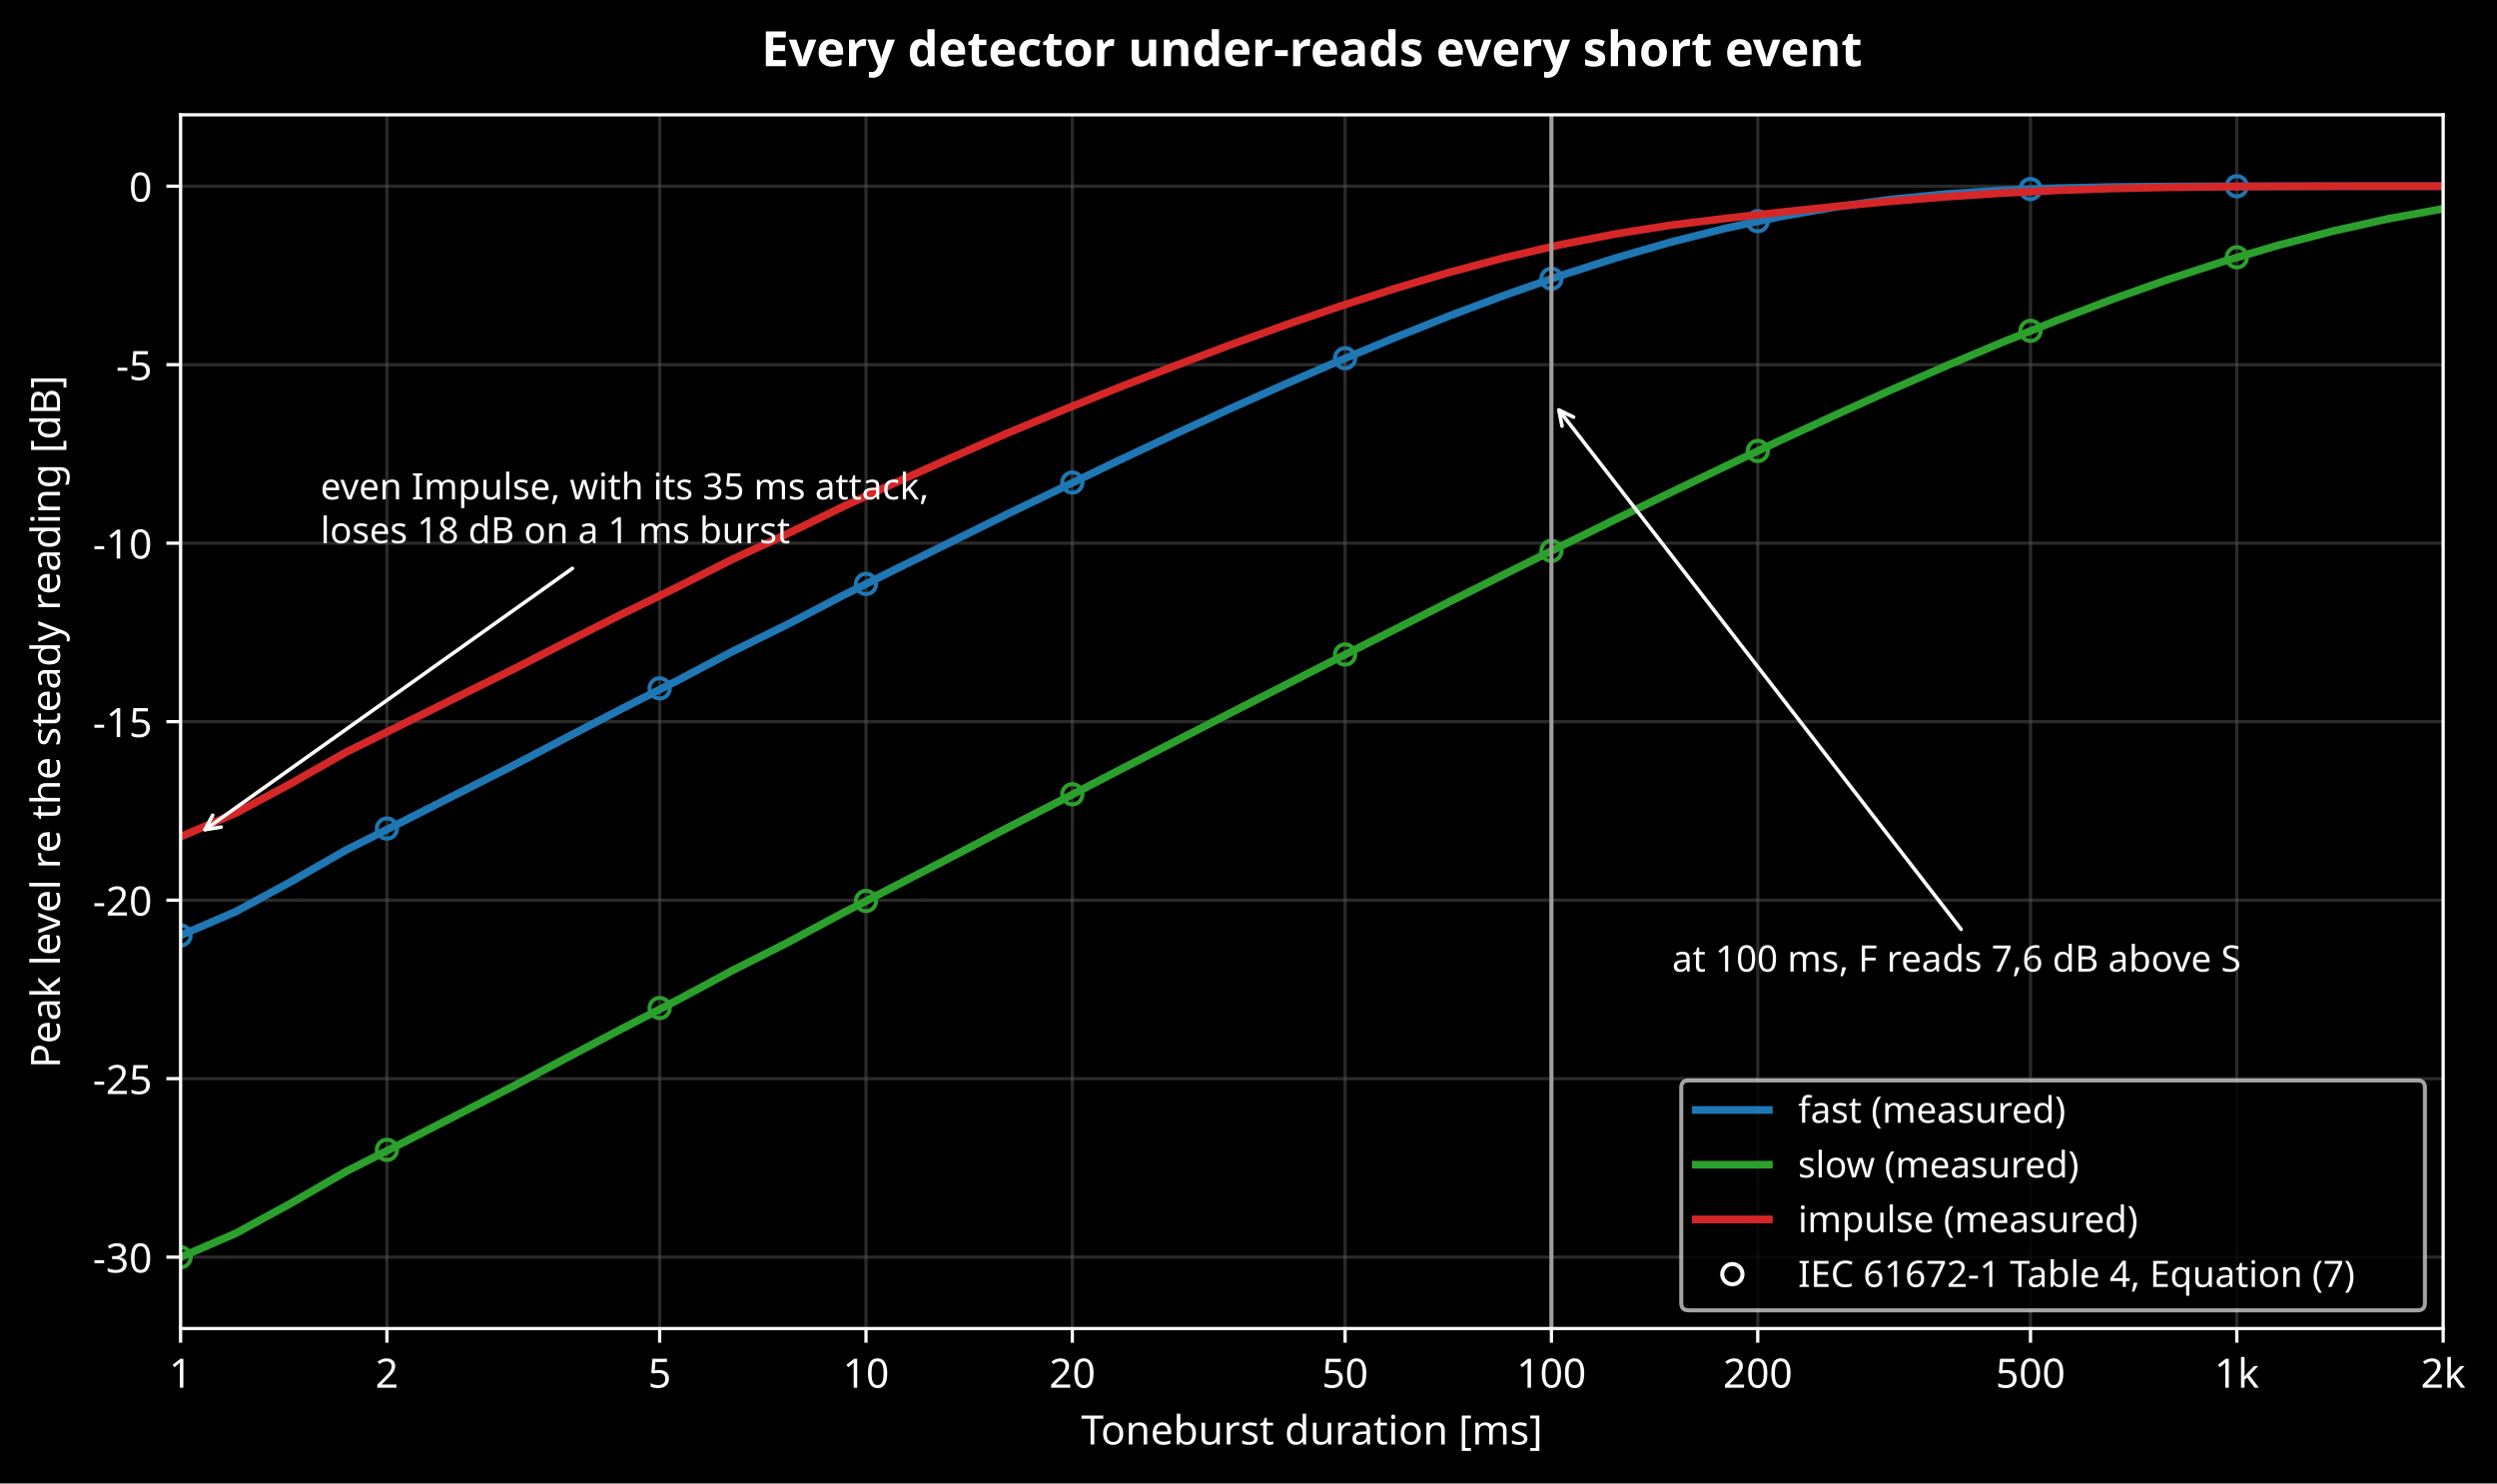
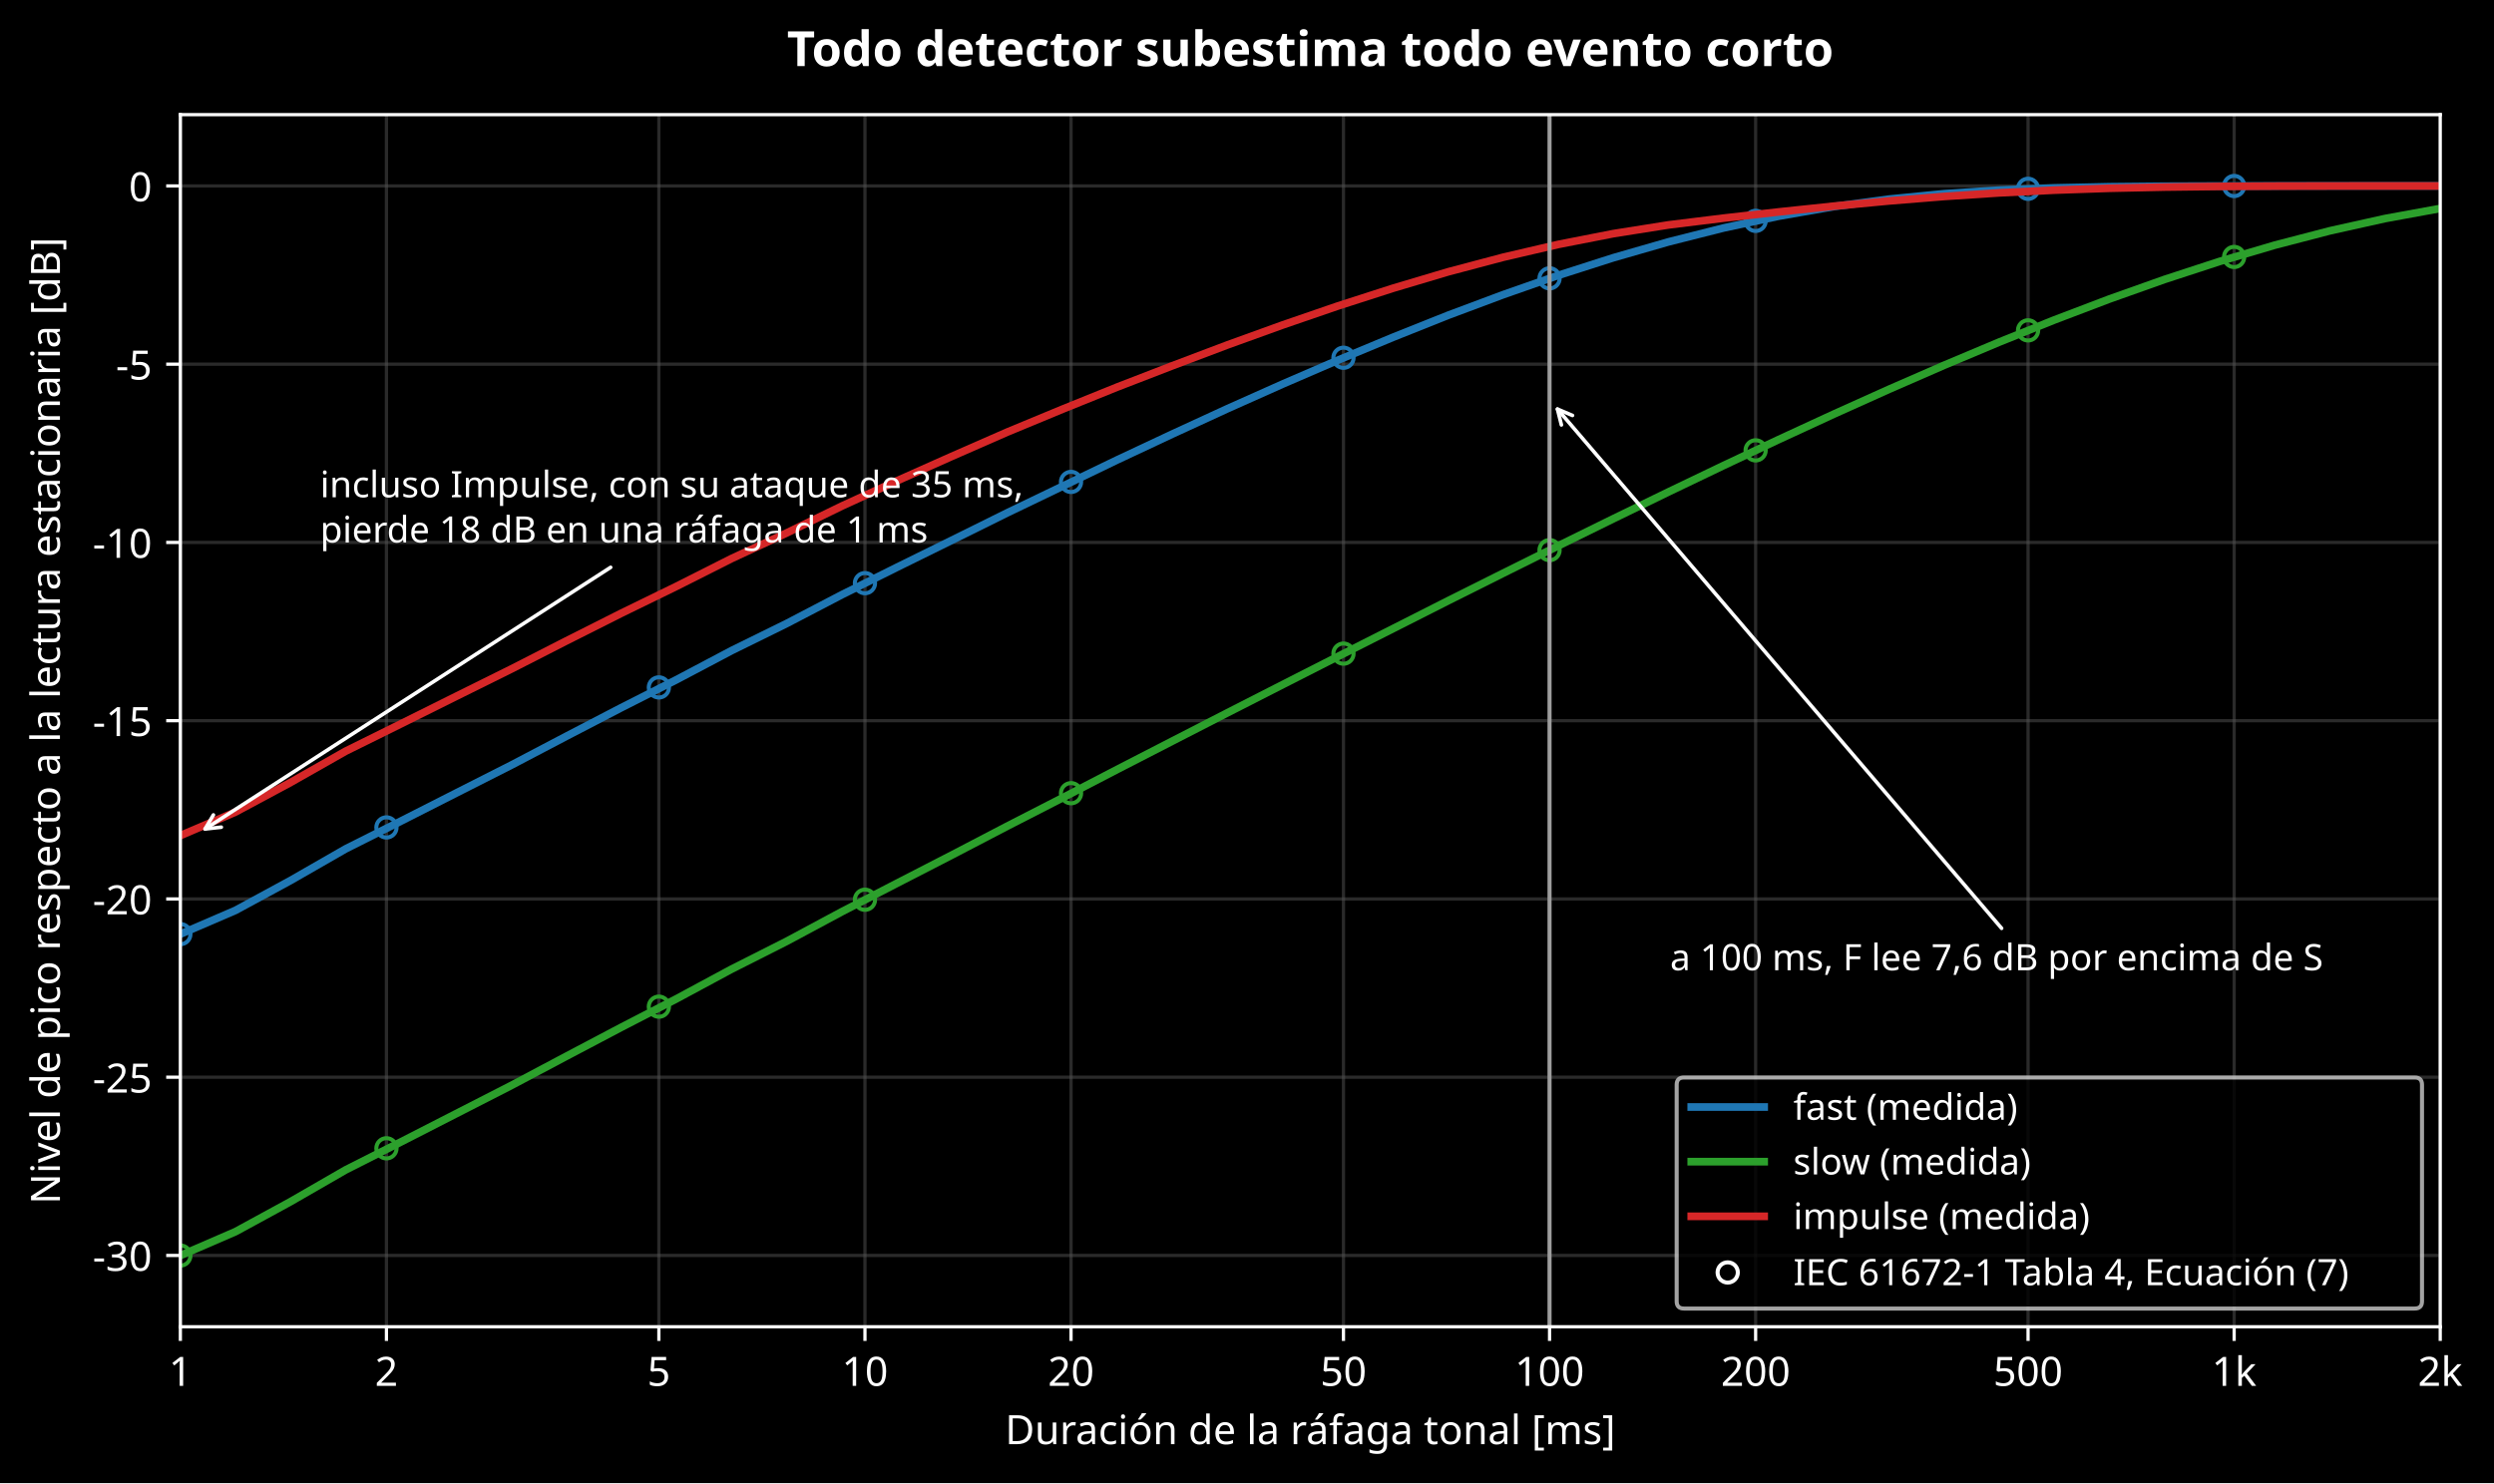
- <svg xmlns="http://www.w3.org/2000/svg" xmlns:xlink="http://www.w3.org/1999/xlink" width="615.81pt" height="365.896pt" viewBox="0 0 615.81 365.896" version="1.1">
+ <svg xmlns="http://www.w3.org/2000/svg" xmlns:xlink="http://www.w3.org/1999/xlink" width="615.81pt" height="366.296pt" viewBox="0 0 615.81 366.296" version="1.1">
  <defs>
    <style type="text/css">*{stroke-linejoin: round; stroke-linecap: butt}</style>
  </defs>
  <g id="figure_1">
    <g id="patch_1">
-       <path d="M 0 365.896  L 615.81 365.896  L 615.81 0  L 0 0  z " />
+       <path d="M 0 366.296  L 615.81 366.296  L 615.81 0  L 0 0  z " />
    </g>
    <g id="axes_1">
      <g id="patch_2">
        <path d="M 44.534 327.694  L 602.534 327.694  L 602.534 28.318  L 44.534 28.318  z " />
      </g>
      <g id="matplotlib.axis_1">
        <g id="xtick_1">
          <g id="line2d_1">
-             <path d="M 44.534 327.694  L 44.534 28.318  " clip-path="url(#p9659b910dc)" style="fill: none; stroke: #555555; stroke-opacity: 0.5; stroke-width: 0.8; stroke-linecap: square" />
+             <path d="M 44.534 327.694  L 44.534 28.318  " clip-path="url(#p5e79c3816f)" style="fill: none; stroke: #555555; stroke-opacity: 0.5; stroke-width: 0.8; stroke-linecap: square" />
          </g>
          <g id="line2d_2">
            <defs>
              <path id="m8d14ee1197" d="M 0 0  L 0 3.5  " style="stroke: #ffffff; stroke-width: 0.8" />
            </defs>
            <g>
              <use xlink:href="#m8d14ee1197" x="44.534" y="327.694" style="fill: #ffffff; stroke: #ffffff; stroke-width: 0.8" />
            </g>
          </g>
          <g id="text_1">
            <text style="font-size: 10px; font-family: sans-serif; text-anchor: middle; fill: #ffffff" x="44.534" y="342.292" transform="rotate(-0 44.53359 342.2918)">1</text>
          </g>
        </g>
        <g id="xtick_2">
          <g id="line2d_3">
-             <path d="M 95.419 327.694  L 95.419 28.318  " clip-path="url(#p9659b910dc)" style="fill: none; stroke: #555555; stroke-opacity: 0.5; stroke-width: 0.8; stroke-linecap: square" />
+             <path d="M 95.419 327.694  L 95.419 28.318  " clip-path="url(#p5e79c3816f)" style="fill: none; stroke: #555555; stroke-opacity: 0.5; stroke-width: 0.8; stroke-linecap: square" />
          </g>
          <g id="line2d_4">
            <g>
              <use xlink:href="#m8d14ee1197" x="95.419" y="327.694" style="fill: #ffffff; stroke: #ffffff; stroke-width: 0.8" />
            </g>
          </g>
          <g id="text_2">
            <text style="font-size: 10px; font-family: sans-serif; text-anchor: middle; fill: #ffffff" x="95.419" y="342.292" transform="rotate(-0 95.41915 342.2918)">2</text>
          </g>
        </g>
        <g id="xtick_3">
          <g id="line2d_5">
-             <path d="M 162.686 327.694  L 162.686 28.318  " clip-path="url(#p9659b910dc)" style="fill: none; stroke: #555555; stroke-opacity: 0.5; stroke-width: 0.8; stroke-linecap: square" />
+             <path d="M 162.686 327.694  L 162.686 28.318  " clip-path="url(#p5e79c3816f)" style="fill: none; stroke: #555555; stroke-opacity: 0.5; stroke-width: 0.8; stroke-linecap: square" />
          </g>
          <g id="line2d_6">
            <g>
              <use xlink:href="#m8d14ee1197" x="162.686" y="327.694" style="fill: #ffffff; stroke: #ffffff; stroke-width: 0.8" />
            </g>
          </g>
          <g id="text_3">
            <text style="font-size: 10px; font-family: sans-serif; text-anchor: middle; fill: #ffffff" x="162.686" y="342.292" transform="rotate(-0 162.6862 342.2918)">5</text>
          </g>
        </g>
        <g id="xtick_4">
          <g id="line2d_7">
-             <path d="M 213.572 327.694  L 213.572 28.318  " clip-path="url(#p9659b910dc)" style="fill: none; stroke: #555555; stroke-opacity: 0.5; stroke-width: 0.8; stroke-linecap: square" />
+             <path d="M 213.572 327.694  L 213.572 28.318  " clip-path="url(#p5e79c3816f)" style="fill: none; stroke: #555555; stroke-opacity: 0.5; stroke-width: 0.8; stroke-linecap: square" />
          </g>
          <g id="line2d_8">
            <g>
              <use xlink:href="#m8d14ee1197" x="213.572" y="327.694" style="fill: #ffffff; stroke: #ffffff; stroke-width: 0.8" />
            </g>
          </g>
          <g id="text_4">
            <text style="font-size: 10px; font-family: sans-serif; text-anchor: middle; fill: #ffffff" x="213.572" y="342.292" transform="rotate(-0 213.5717 342.2918)">10</text>
          </g>
        </g>
        <g id="xtick_5">
          <g id="line2d_9">
-             <path d="M 264.457 327.694  L 264.457 28.318  " clip-path="url(#p9659b910dc)" style="fill: none; stroke: #555555; stroke-opacity: 0.5; stroke-width: 0.8; stroke-linecap: square" />
+             <path d="M 264.457 327.694  L 264.457 28.318  " clip-path="url(#p5e79c3816f)" style="fill: none; stroke: #555555; stroke-opacity: 0.5; stroke-width: 0.8; stroke-linecap: square" />
          </g>
          <g id="line2d_10">
            <g>
              <use xlink:href="#m8d14ee1197" x="264.457" y="327.694" style="fill: #ffffff; stroke: #ffffff; stroke-width: 0.8" />
            </g>
          </g>
          <g id="text_5">
            <text style="font-size: 10px; font-family: sans-serif; text-anchor: middle; fill: #ffffff" x="264.457" y="342.292" transform="rotate(-0 264.4573 342.2918)">20</text>
          </g>
        </g>
        <g id="xtick_6">
          <g id="line2d_11">
-             <path d="M 331.724 327.694  L 331.724 28.318  " clip-path="url(#p9659b910dc)" style="fill: none; stroke: #555555; stroke-opacity: 0.5; stroke-width: 0.8; stroke-linecap: square" />
+             <path d="M 331.724 327.694  L 331.724 28.318  " clip-path="url(#p5e79c3816f)" style="fill: none; stroke: #555555; stroke-opacity: 0.5; stroke-width: 0.8; stroke-linecap: square" />
          </g>
          <g id="line2d_12">
            <g>
              <use xlink:href="#m8d14ee1197" x="331.724" y="327.694" style="fill: #ffffff; stroke: #ffffff; stroke-width: 0.8" />
            </g>
          </g>
          <g id="text_6">
            <text style="font-size: 10px; font-family: sans-serif; text-anchor: middle; fill: #ffffff" x="331.724" y="342.292" transform="rotate(-0 331.7243 342.2918)">50</text>
          </g>
        </g>
        <g id="xtick_7">
          <g id="line2d_13">
-             <path d="M 382.61 327.694  L 382.61 28.318  " clip-path="url(#p9659b910dc)" style="fill: none; stroke: #555555; stroke-opacity: 0.5; stroke-width: 0.8; stroke-linecap: square" />
+             <path d="M 382.61 327.694  L 382.61 28.318  " clip-path="url(#p5e79c3816f)" style="fill: none; stroke: #555555; stroke-opacity: 0.5; stroke-width: 0.8; stroke-linecap: square" />
          </g>
          <g id="line2d_14">
            <g>
              <use xlink:href="#m8d14ee1197" x="382.61" y="327.694" style="fill: #ffffff; stroke: #ffffff; stroke-width: 0.8" />
            </g>
          </g>
          <g id="text_7">
            <text style="font-size: 10px; font-family: sans-serif; text-anchor: middle; fill: #ffffff" x="382.61" y="342.292" transform="rotate(-0 382.6099 342.2918)">100</text>
          </g>
        </g>
        <g id="xtick_8">
          <g id="line2d_15">
-             <path d="M 433.495 327.694  L 433.495 28.318  " clip-path="url(#p9659b910dc)" style="fill: none; stroke: #555555; stroke-opacity: 0.5; stroke-width: 0.8; stroke-linecap: square" />
+             <path d="M 433.495 327.694  L 433.495 28.318  " clip-path="url(#p5e79c3816f)" style="fill: none; stroke: #555555; stroke-opacity: 0.5; stroke-width: 0.8; stroke-linecap: square" />
          </g>
          <g id="line2d_16">
            <g>
              <use xlink:href="#m8d14ee1197" x="433.495" y="327.694" style="fill: #ffffff; stroke: #ffffff; stroke-width: 0.8" />
            </g>
          </g>
          <g id="text_8">
            <text style="font-size: 10px; font-family: sans-serif; text-anchor: middle; fill: #ffffff" x="433.495" y="342.292" transform="rotate(-0 433.4954 342.2918)">200</text>
          </g>
        </g>
        <g id="xtick_9">
          <g id="line2d_17">
-             <path d="M 500.762 327.694  L 500.762 28.318  " clip-path="url(#p9659b910dc)" style="fill: none; stroke: #555555; stroke-opacity: 0.5; stroke-width: 0.8; stroke-linecap: square" />
+             <path d="M 500.762 327.694  L 500.762 28.318  " clip-path="url(#p5e79c3816f)" style="fill: none; stroke: #555555; stroke-opacity: 0.5; stroke-width: 0.8; stroke-linecap: square" />
          </g>
          <g id="line2d_18">
            <g>
              <use xlink:href="#m8d14ee1197" x="500.762" y="327.694" style="fill: #ffffff; stroke: #ffffff; stroke-width: 0.8" />
            </g>
          </g>
          <g id="text_9">
            <text style="font-size: 10px; font-family: sans-serif; text-anchor: middle; fill: #ffffff" x="500.762" y="342.292" transform="rotate(-0 500.7625 342.2918)">500</text>
          </g>
        </g>
        <g id="xtick_10">
          <g id="line2d_19">
-             <path d="M 551.648 327.694  L 551.648 28.318  " clip-path="url(#p9659b910dc)" style="fill: none; stroke: #555555; stroke-opacity: 0.5; stroke-width: 0.8; stroke-linecap: square" />
+             <path d="M 551.648 327.694  L 551.648 28.318  " clip-path="url(#p5e79c3816f)" style="fill: none; stroke: #555555; stroke-opacity: 0.5; stroke-width: 0.8; stroke-linecap: square" />
          </g>
          <g id="line2d_20">
            <g>
              <use xlink:href="#m8d14ee1197" x="551.648" y="327.694" style="fill: #ffffff; stroke: #ffffff; stroke-width: 0.8" />
            </g>
          </g>
          <g id="text_10">
            <text style="font-size: 10px; font-family: sans-serif; text-anchor: middle; fill: #ffffff" x="551.648" y="342.293" transform="rotate(-0 551.648 342.2926)">1k</text>
          </g>
        </g>
        <g id="xtick_11">
          <g id="line2d_21">
-             <path d="M 602.534 327.694  L 602.534 28.318  " clip-path="url(#p9659b910dc)" style="fill: none; stroke: #555555; stroke-opacity: 0.5; stroke-width: 0.8; stroke-linecap: square" />
+             <path d="M 602.534 327.694  L 602.534 28.318  " clip-path="url(#p5e79c3816f)" style="fill: none; stroke: #555555; stroke-opacity: 0.5; stroke-width: 0.8; stroke-linecap: square" />
          </g>
          <g id="line2d_22">
            <g>
              <use xlink:href="#m8d14ee1197" x="602.534" y="327.694" style="fill: #ffffff; stroke: #ffffff; stroke-width: 0.8" />
            </g>
          </g>
          <g id="text_11">
            <text style="font-size: 10px; font-family: sans-serif; text-anchor: middle; fill: #ffffff" x="602.534" y="342.293" transform="rotate(-0 602.5336 342.2926)">2k</text>
          </g>
        </g>
        <g id="text_12">
-           <text style="font-size: 10px; font-family: sans-serif; text-anchor: middle; fill: #ffffff" x="323.534" y="356.293" transform="rotate(-0 323.5336 356.2933)">Toneburst duration [ms]</text>
+           <text style="font-size: 10px; font-family: sans-serif; text-anchor: middle; fill: #ffffff" x="323.534" y="356.693" transform="rotate(-0 323.5336 356.6933)">Duración de la ráfaga tonal [ms]</text>
        </g>
      </g>
      <g id="matplotlib.axis_2">
        <g id="ytick_1">
          <g id="line2d_23">
-             <path d="M 44.534 310.084  L 602.534 310.084  " clip-path="url(#p9659b910dc)" style="fill: none; stroke: #555555; stroke-opacity: 0.5; stroke-width: 0.8; stroke-linecap: square" />
+             <path d="M 44.534 310.084  L 602.534 310.084  " clip-path="url(#p5e79c3816f)" style="fill: none; stroke: #555555; stroke-opacity: 0.5; stroke-width: 0.8; stroke-linecap: square" />
          </g>
          <g id="line2d_24">
            <defs>
              <path id="m5e07181663" d="M 0 0  L -3.5 0  " style="stroke: #ffffff; stroke-width: 0.8" />
            </defs>
            <g>
              <use xlink:href="#m5e07181663" x="44.534" y="310.084" style="fill: #ffffff; stroke: #ffffff; stroke-width: 0.8" />
            </g>
          </g>
          <g id="text_13">
            <text style="font-size: 10px; font-family: sans-serif; text-anchor: end; fill: #ffffff" x="37.534" y="313.883" transform="rotate(-0 37.53359 313.8826)">-30</text>
          </g>
        </g>
        <g id="ytick_2">
          <g id="line2d_25">
-             <path d="M 44.534 266.058  L 602.534 266.058  " clip-path="url(#p9659b910dc)" style="fill: none; stroke: #555555; stroke-opacity: 0.5; stroke-width: 0.8; stroke-linecap: square" />
+             <path d="M 44.534 266.058  L 602.534 266.058  " clip-path="url(#p5e79c3816f)" style="fill: none; stroke: #555555; stroke-opacity: 0.5; stroke-width: 0.8; stroke-linecap: square" />
          </g>
          <g id="line2d_26">
            <g>
              <use xlink:href="#m5e07181663" x="44.534" y="266.058" style="fill: #ffffff; stroke: #ffffff; stroke-width: 0.8" />
            </g>
          </g>
          <g id="text_14">
            <text style="font-size: 10px; font-family: sans-serif; text-anchor: end; fill: #ffffff" x="37.534" y="269.857" transform="rotate(-0 37.53359 269.8567)">-25</text>
          </g>
        </g>
        <g id="ytick_3">
          <g id="line2d_27">
-             <path d="M 44.534 222.032  L 602.534 222.032  " clip-path="url(#p9659b910dc)" style="fill: none; stroke: #555555; stroke-opacity: 0.5; stroke-width: 0.8; stroke-linecap: square" />
+             <path d="M 44.534 222.032  L 602.534 222.032  " clip-path="url(#p5e79c3816f)" style="fill: none; stroke: #555555; stroke-opacity: 0.5; stroke-width: 0.8; stroke-linecap: square" />
          </g>
          <g id="line2d_28">
            <g>
              <use xlink:href="#m5e07181663" x="44.534" y="222.032" style="fill: #ffffff; stroke: #ffffff; stroke-width: 0.8" />
            </g>
          </g>
          <g id="text_15">
            <text style="font-size: 10px; font-family: sans-serif; text-anchor: end; fill: #ffffff" x="37.534" y="225.831" transform="rotate(-0 37.53359 225.8308)">-20</text>
          </g>
        </g>
        <g id="ytick_4">
          <g id="line2d_29">
-             <path d="M 44.534 178.006  L 602.534 178.006  " clip-path="url(#p9659b910dc)" style="fill: none; stroke: #555555; stroke-opacity: 0.5; stroke-width: 0.8; stroke-linecap: square" />
+             <path d="M 44.534 178.006  L 602.534 178.006  " clip-path="url(#p5e79c3816f)" style="fill: none; stroke: #555555; stroke-opacity: 0.5; stroke-width: 0.8; stroke-linecap: square" />
          </g>
          <g id="line2d_30">
            <g>
              <use xlink:href="#m5e07181663" x="44.534" y="178.006" style="fill: #ffffff; stroke: #ffffff; stroke-width: 0.8" />
            </g>
          </g>
          <g id="text_16">
            <text style="font-size: 10px; font-family: sans-serif; text-anchor: end; fill: #ffffff" x="37.534" y="181.805" transform="rotate(-0 37.53359 181.805)">-15</text>
          </g>
        </g>
        <g id="ytick_5">
          <g id="line2d_31">
-             <path d="M 44.534 133.98  L 602.534 133.98  " clip-path="url(#p9659b910dc)" style="fill: none; stroke: #555555; stroke-opacity: 0.5; stroke-width: 0.8; stroke-linecap: square" />
+             <path d="M 44.534 133.98  L 602.534 133.98  " clip-path="url(#p5e79c3816f)" style="fill: none; stroke: #555555; stroke-opacity: 0.5; stroke-width: 0.8; stroke-linecap: square" />
          </g>
          <g id="line2d_32">
            <g>
              <use xlink:href="#m5e07181663" x="44.534" y="133.98" style="fill: #ffffff; stroke: #ffffff; stroke-width: 0.8" />
            </g>
          </g>
          <g id="text_17">
            <text style="font-size: 10px; font-family: sans-serif; text-anchor: end; fill: #ffffff" x="37.534" y="137.779" transform="rotate(-0 37.53359 137.7791)">-10</text>
          </g>
        </g>
        <g id="ytick_6">
          <g id="line2d_33">
-             <path d="M 44.534 89.954  L 602.534 89.954  " clip-path="url(#p9659b910dc)" style="fill: none; stroke: #555555; stroke-opacity: 0.5; stroke-width: 0.8; stroke-linecap: square" />
+             <path d="M 44.534 89.954  L 602.534 89.954  " clip-path="url(#p5e79c3816f)" style="fill: none; stroke: #555555; stroke-opacity: 0.5; stroke-width: 0.8; stroke-linecap: square" />
          </g>
          <g id="line2d_34">
            <g>
              <use xlink:href="#m5e07181663" x="44.534" y="89.954" style="fill: #ffffff; stroke: #ffffff; stroke-width: 0.8" />
            </g>
          </g>
          <g id="text_18">
            <text style="font-size: 10px; font-family: sans-serif; text-anchor: end; fill: #ffffff" x="37.534" y="93.753" transform="rotate(-0 37.53359 93.75319)">-5</text>
          </g>
        </g>
        <g id="ytick_7">
          <g id="line2d_35">
-             <path d="M 44.534 45.928  L 602.534 45.928  " clip-path="url(#p9659b910dc)" style="fill: none; stroke: #555555; stroke-opacity: 0.5; stroke-width: 0.8; stroke-linecap: square" />
+             <path d="M 44.534 45.928  L 602.534 45.928  " clip-path="url(#p5e79c3816f)" style="fill: none; stroke: #555555; stroke-opacity: 0.5; stroke-width: 0.8; stroke-linecap: square" />
          </g>
          <g id="line2d_36">
            <g>
              <use xlink:href="#m5e07181663" x="44.534" y="45.928" style="fill: #ffffff; stroke: #ffffff; stroke-width: 0.8" />
            </g>
          </g>
          <g id="text_19">
            <text style="font-size: 10px; font-family: sans-serif; text-anchor: end; fill: #ffffff" x="37.534" y="49.727" transform="rotate(-0 37.53359 49.72731)">0</text>
          </g>
        </g>
        <g id="text_20">
-           <text style="font-size: 10px; font-family: sans-serif; text-anchor: middle; fill: #ffffff" x="14.798" y="178.006" transform="rotate(-90 14.79844 178.0061)">Peak level re the steady reading [dB]</text>
+           <text style="font-size: 10px; font-family: sans-serif; text-anchor: middle; fill: #ffffff" x="14.798" y="178.006" transform="rotate(-90 14.79844 178.0061)">Nivel de pico respecto a la lectura estacionaria [dB]</text>
        </g>
      </g>
      <g id="line2d_37">
-         <path d="M 44.534 230.715  L 58.143 224.852  L 71.753 217.465  L 85.363 209.653  L 98.973 202.813  L 112.582 195.904  L 126.192 189.009  L 139.802 181.867  L 153.412 174.79  L 167.021 167.886  L 180.631 160.697  L 194.241 153.998  L 207.851 146.898  L 221.46 140.122  L 235.07 133.417  L 248.68 126.679  L 262.29 120.134  L 275.899 113.573  L 289.509 107.188  L 303.119 100.925  L 316.729 94.851  L 330.338 88.968  L 343.948 83.306  L 357.558 77.87  L 371.168 72.778  L 384.777 68.007  L 398.387 63.652  L 411.997 59.735  L 425.607 56.299  L 439.217 53.39  L 452.826 51.015  L 466.436 49.177  L 480.046 47.843  L 493.656 46.949  L 507.265 46.409  L 520.875 46.121  L 534.485 45.99  L 548.095 45.941  L 561.704 45.926  L 575.314 45.923  L 588.924 45.922  L 602.534 45.922  " clip-path="url(#p9659b910dc)" style="fill: none; stroke: #1f77b4; stroke-width: 1.9; stroke-linecap: square" />
+         <path d="M 44.534 230.715  L 58.143 224.852  L 71.753 217.465  L 85.363 209.653  L 98.973 202.813  L 112.582 195.904  L 126.192 189.009  L 139.802 181.867  L 153.412 174.79  L 167.021 167.886  L 180.631 160.697  L 194.241 153.998  L 207.851 146.898  L 221.46 140.122  L 235.07 133.417  L 248.68 126.679  L 262.29 120.134  L 275.899 113.573  L 289.509 107.188  L 303.119 100.925  L 316.729 94.851  L 330.338 88.968  L 343.948 83.306  L 357.558 77.87  L 371.168 72.778  L 384.777 68.007  L 398.387 63.652  L 411.997 59.735  L 425.607 56.299  L 439.217 53.39  L 452.826 51.015  L 466.436 49.177  L 480.046 47.843  L 493.656 46.949  L 507.265 46.409  L 520.875 46.121  L 534.485 45.99  L 548.095 45.941  L 561.704 45.926  L 575.314 45.923  L 588.924 45.922  L 602.534 45.922  " clip-path="url(#p5e79c3816f)" style="fill: none; stroke: #1f77b4; stroke-width: 1.9; stroke-linecap: square" />
      </g>
      <g id="line2d_38">
        <defs>
          <path id="m136a0c2f76" d="M 0 2.5  C 0.663 2.5 1.299 2.237 1.768 1.768  C 2.237 1.299 2.5 0.663 2.5 0  C 2.5 -0.663 2.237 -1.299 1.768 -1.768  C 1.299 -2.237 0.663 -2.5 0 -2.5  C -0.663 -2.5 -1.299 -2.237 -1.768 -1.768  C -2.237 -1.299 -2.5 -0.663 -2.5 0  C -2.5 0.663 -2.237 1.299 -1.768 1.768  C -1.299 2.237 -0.663 2.5 0 2.5  z " style="stroke: #1f77b4" />
        </defs>
-         <g clip-path="url(#p9659b910dc)">
+         <g clip-path="url(#p5e79c3816f)">
          <use xlink:href="#m136a0c2f76" x="551.648" y="45.941" style="fill-opacity: 0; stroke: #1f77b4" />
          <use xlink:href="#m136a0c2f76" x="500.762" y="46.635" style="fill-opacity: 0; stroke: #1f77b4" />
          <use xlink:href="#m136a0c2f76" x="433.495" y="54.552" style="fill-opacity: 0; stroke: #1f77b4" />
          <use xlink:href="#m136a0c2f76" x="382.61" y="68.743" style="fill-opacity: 0; stroke: #1f77b4" />
          <use xlink:href="#m136a0c2f76" x="331.724" y="88.361" style="fill-opacity: 0; stroke: #1f77b4" />
          <use xlink:href="#m136a0c2f76" x="264.457" y="119.026" style="fill-opacity: 0; stroke: #1f77b4" />
          <use xlink:href="#m136a0c2f76" x="213.572" y="144.033" style="fill-opacity: 0; stroke: #1f77b4" />
          <use xlink:href="#m136a0c2f76" x="162.686" y="169.782" style="fill-opacity: 0; stroke: #1f77b4" />
          <use xlink:href="#m136a0c2f76" x="95.419" y="204.364" style="fill-opacity: 0; stroke: #1f77b4" />
          <use xlink:href="#m136a0c2f76" x="44.534" y="230.718" style="fill-opacity: 0; stroke: #1f77b4" />
        </g>
      </g>
      <g id="line2d_39">
-         <path d="M 44.534 310.102  L 58.143 304.211  L 71.753 296.791  L 85.363 288.944  L 98.973 282.056  L 112.582 275.091  L 126.192 268.129  L 139.802 260.904  L 153.412 253.727  L 167.021 246.698  L 180.631 239.369  L 194.241 232.495  L 207.851 225.189  L 221.46 218.167  L 235.07 211.166  L 248.68 204.068  L 262.29 197.09  L 275.899 190.024  L 289.509 183.024  L 303.119 176.031  L 316.729 169.085  L 330.338 162.16  L 343.948 155.274  L 357.558 148.383  L 371.168 141.576  L 384.777 134.805  L 398.387 128.112  L 411.997 121.494  L 425.607 114.967  L 439.217 108.553  L 452.826 102.273  L 466.436 96.149  L 480.046 90.211  L 493.656 84.486  L 507.265 79.021  L 520.875 73.844  L 534.485 69.01  L 548.095 64.56  L 561.704 60.544  L 575.314 57.004  L 588.924 53.979  L 602.534 51.488  " clip-path="url(#p9659b910dc)" style="fill: none; stroke: #2ca02c; stroke-width: 1.9; stroke-linecap: square" />
+         <path d="M 44.534 310.102  L 58.143 304.211  L 71.753 296.791  L 85.363 288.944  L 98.973 282.056  L 112.582 275.091  L 126.192 268.129  L 139.802 260.904  L 153.412 253.727  L 167.021 246.698  L 180.631 239.369  L 194.241 232.495  L 207.851 225.189  L 221.46 218.167  L 235.07 211.166  L 248.68 204.068  L 262.29 197.09  L 275.899 190.024  L 289.509 183.024  L 303.119 176.031  L 316.729 169.085  L 330.338 162.16  L 343.948 155.274  L 357.558 148.383  L 371.168 141.576  L 384.777 134.805  L 398.387 128.112  L 411.997 121.494  L 425.607 114.967  L 439.217 108.553  L 452.826 102.273  L 466.436 96.149  L 480.046 90.211  L 493.656 84.486  L 507.265 79.021  L 520.875 73.844  L 534.485 69.01  L 548.095 64.56  L 561.704 60.544  L 575.314 57.004  L 588.924 53.979  L 602.534 51.488  " clip-path="url(#p5e79c3816f)" style="fill: none; stroke: #2ca02c; stroke-width: 1.9; stroke-linecap: square" />
      </g>
      <g id="line2d_40">
        <defs>
          <path id="mdd12c903f1" d="M 0 2.5  C 0.663 2.5 1.299 2.237 1.768 1.768  C 2.237 1.299 2.5 0.663 2.5 0  C 2.5 -0.663 2.237 -1.299 1.768 -1.768  C 1.299 -2.237 0.663 -2.5 0 -2.5  C -0.663 -2.5 -1.299 -2.237 -1.768 -1.768  C -2.237 -1.299 -2.5 -0.663 -2.5 0  C -2.5 0.663 -2.237 1.299 -1.768 1.768  C -1.299 2.237 -0.663 2.5 0 2.5  z " style="stroke: #2ca02c" />
        </defs>
-         <g clip-path="url(#p9659b910dc)">
+         <g clip-path="url(#p5e79c3816f)">
          <use xlink:href="#mdd12c903f1" x="551.648" y="63.468" style="fill-opacity: 0; stroke: #2ca02c" />
          <use xlink:href="#mdd12c903f1" x="500.762" y="81.597" style="fill-opacity: 0; stroke: #2ca02c" />
          <use xlink:href="#mdd12c903f1" x="433.495" y="111.234" style="fill-opacity: 0; stroke: #2ca02c" />
          <use xlink:href="#mdd12c903f1" x="382.61" y="135.876" style="fill-opacity: 0; stroke: #2ca02c" />
          <use xlink:href="#mdd12c903f1" x="331.724" y="161.438" style="fill-opacity: 0; stroke: #2ca02c" />
          <use xlink:href="#mdd12c903f1" x="264.457" y="195.908" style="fill-opacity: 0; stroke: #2ca02c" />
          <use xlink:href="#mdd12c903f1" x="213.572" y="222.223" style="fill-opacity: 0; stroke: #2ca02c" />
          <use xlink:href="#mdd12c903f1" x="162.686" y="248.634" style="fill-opacity: 0; stroke: #2ca02c" />
          <use xlink:href="#mdd12c903f1" x="95.419" y="283.616" style="fill-opacity: 0; stroke: #2ca02c" />
          <use xlink:href="#mdd12c903f1" x="44.534" y="310.103" style="fill-opacity: 0; stroke: #2ca02c" />
        </g>
      </g>
      <g id="line2d_41">
-         <path d="M 44.534 206.373  L 58.143 200.562  L 71.753 193.251  L 85.363 185.525  L 98.973 178.791  L 112.582 172.015  L 126.192 165.269  L 139.802 158.315  L 153.412 151.461  L 167.021 144.824  L 180.631 137.96  L 194.241 131.635  L 207.851 124.999  L 221.46 118.764  L 235.07 112.699  L 248.68 106.733  L 262.29 101.09  L 275.899 95.587  L 289.509 90.327  L 303.119 85.179  L 316.729 80.258  L 330.338 75.577  L 343.948 71.195  L 357.558 67.142  L 371.168 63.535  L 384.777 60.366  L 398.387 57.701  L 411.997 55.548  L 425.607 53.873  L 439.217 52.342  L 452.826 50.912  L 466.436 49.626  L 480.046 48.526  L 493.656 47.634  L 507.265 46.963  L 520.875 46.497  L 534.485 46.206  L 548.095 46.045  L 561.704 45.97  L 575.314 45.94  L 588.924 45.93  L 602.534 45.928  " clip-path="url(#p9659b910dc)" style="fill: none; stroke: #d62728; stroke-width: 1.9; stroke-linecap: square" />
+         <path d="M 44.534 206.373  L 58.143 200.562  L 71.753 193.251  L 85.363 185.525  L 98.973 178.791  L 112.582 172.015  L 126.192 165.269  L 139.802 158.315  L 153.412 151.461  L 167.021 144.824  L 180.631 137.96  L 194.241 131.635  L 207.851 124.999  L 221.46 118.764  L 235.07 112.699  L 248.68 106.733  L 262.29 101.09  L 275.899 95.587  L 289.509 90.327  L 303.119 85.179  L 316.729 80.258  L 330.338 75.577  L 343.948 71.195  L 357.558 67.142  L 371.168 63.535  L 384.777 60.366  L 398.387 57.701  L 411.997 55.548  L 425.607 53.873  L 439.217 52.342  L 452.826 50.912  L 466.436 49.626  L 480.046 48.526  L 493.656 47.634  L 507.265 46.963  L 520.875 46.497  L 534.485 46.206  L 548.095 46.045  L 561.704 45.97  L 575.314 45.94  L 588.924 45.93  L 602.534 45.928  " clip-path="url(#p5e79c3816f)" style="fill: none; stroke: #d62728; stroke-width: 1.9; stroke-linecap: square" />
      </g>
      <g id="line2d_42">
-         <path d="M 382.61 327.694  L 382.61 28.318  " clip-path="url(#p9659b910dc)" style="fill: none; stroke: #9e9e9e; stroke-linecap: square" />
+         <path d="M 382.61 327.694  L 382.61 28.318  " clip-path="url(#p5e79c3816f)" style="fill: none; stroke: #9e9e9e; stroke-linecap: square" />
      </g>
      <g id="line2d_43" />
      <g id="patch_3">
        <path d="M 44.534 327.694  L 44.534 28.318  " style="fill: none; stroke: #ffffff; stroke-width: 0.8; stroke-linejoin: miter; stroke-linecap: square" />
      </g>
      <g id="patch_4">
        <path d="M 602.534 327.694  L 602.534 28.318  " style="fill: none; stroke: #ffffff; stroke-width: 0.8; stroke-linejoin: miter; stroke-linecap: square" />
      </g>
      <g id="patch_5">
        <path d="M 44.534 327.694  L 602.534 327.694  " style="fill: none; stroke: #ffffff; stroke-width: 0.8; stroke-linejoin: miter; stroke-linecap: square" />
      </g>
      <g id="patch_6">
        <path d="M 44.534 28.318  L 602.534 28.318  " style="fill: none; stroke: #ffffff; stroke-width: 0.8; stroke-linejoin: miter; stroke-linecap: square" />
      </g>
      <g id="patch_7">
-         <path d="M 483.651 229.222  Q 433.743 164.782 384.452 101.138  " style="fill: none; stroke: #ffffff; stroke-width: 0.9; stroke-linecap: round" />
-         <path d="M 385.233 105.086  L 384.452 101.138  L 388.079 102.882  " style="fill: none; stroke: #ffffff; stroke-width: 0.9; stroke-linecap: round" />
+         <path d="M 494.228 229.282  Q 439.069 164.781 384.563 101.044  " style="fill: none; stroke: #ffffff; stroke-width: 0.9; stroke-linecap: round" />
+         <path d="M 385.535 104.95  L 384.563 101.044  L 388.271 102.61  " style="fill: none; stroke: #ffffff; stroke-width: 0.9; stroke-linecap: round" />
      </g>
      <g id="text_21">
-         <text style="font-size: 9px; font-family: sans-serif; text-anchor: start; fill: #ffffff" x="412.376" y="239.642" transform="rotate(-0 412.376 239.6424)">at 100 ms, F reads 7,6 dB above S</text>
+         <text style="font-size: 9px; font-family: sans-serif; text-anchor: start; fill: #ffffff" x="412.376" y="239.642" transform="rotate(-0 412.376 239.6424)">a 100 ms, F lee 7,6 dB por encima de S</text>
      </g>
      <g id="patch_8">
-         <path d="M 141.163 140.204  Q 95.453 172.71 50.562 204.633  " style="fill: none; stroke: #ffffff; stroke-width: 0.9; stroke-linecap: round" />
-         <path d="M 54.539 204.014  L 50.562 204.633  L 52.453 201.08  " style="fill: none; stroke: #ffffff; stroke-width: 0.9; stroke-linecap: round" />
+         <path d="M 150.782 140.126  Q 100.29 172.707 50.643 204.742  " style="fill: none; stroke: #ffffff; stroke-width: 0.9; stroke-linecap: round" />
+         <path d="M 54.644 204.303  L 50.643 204.742  L 52.692 201.278  " style="fill: none; stroke: #ffffff; stroke-width: 0.9; stroke-linecap: round" />
      </g>
      <g id="text_22">
-         <text style="font-size: 9px; font-family: sans-serif; fill: #ffffff" transform="translate(79.03766 123.1778)">even Impulse, with its 35 ms attack,</text>
-         <text style="font-size: 9px; font-family: sans-serif; fill: #ffffff" transform="translate(79.03766 133.9802)">loses 18 dB on a 1 ms burst</text>
+         <text style="font-size: 9px; font-family: sans-serif; fill: #ffffff" transform="translate(79.03766 122.8178)">incluso Impulse, con su ataque de 35 ms,</text>
+         <text style="font-size: 9px; font-family: sans-serif; fill: #ffffff" transform="translate(79.03766 133.9802)">pierde 18 dB en una ráfaga de 1 ms</text>
      </g>
      <g id="text_23">
-         <text style="font-weight: 700; font-size: 12px; font-family: sans-serif; text-anchor: middle; fill: #ffffff" x="323.534" y="16.318" transform="rotate(-0 323.5336 16.31812)">Every detector under-reads every short event</text>
+         <text style="font-weight: 700; font-size: 12px; font-family: sans-serif; text-anchor: middle; fill: #ffffff" x="323.534" y="16.318" transform="rotate(-0 323.5336 16.31812)">Todo detector subestima todo evento corto</text>
      </g>
      <g id="legend_1">
        <g id="patch_9">
-           <path d="M 416.432 323.194  L 596.234 323.194  Q 598.034 323.194 598.034 321.394  L 598.034 268.291  Q 598.034 266.491 596.234 266.491  L 416.432 266.491  Q 414.632 266.491 414.632 268.291  L 414.632 321.394  Q 414.632 323.194 416.432 323.194  z " style="opacity: 0.8; stroke: #cccccc; stroke-linejoin: miter" />
+           <path d="M 415.799 323.194  L 596.234 323.194  Q 598.034 323.194 598.034 321.394  L 598.034 267.931  Q 598.034 266.131 596.234 266.131  L 415.799 266.131  Q 413.999 266.131 413.999 267.931  L 413.999 321.394  Q 413.999 323.194 415.799 323.194  z " style="opacity: 0.8; stroke: #cccccc; stroke-linejoin: miter" />
        </g>
        <g id="line2d_44">
-           <path d="M 418.232 273.78  L 427.232 273.78  L 436.232 273.78  " style="fill: none; stroke: #1f77b4; stroke-width: 1.9; stroke-linecap: square" />
+           <path d="M 417.599 273.42  L 426.599 273.42  L 435.599 273.42  " style="fill: none; stroke: #1f77b4; stroke-width: 1.9; stroke-linecap: square" />
        </g>
        <g id="text_24">
-           <text style="font-size: 9px; font-family: sans-serif; text-anchor: start; fill: #ffffff" x="443.432" y="276.93" transform="rotate(-0 443.4319 276.9299)">fast (measured)</text>
+           <text style="font-size: 9px; font-family: sans-serif; text-anchor: start; fill: #ffffff" x="442.799" y="276.57" transform="rotate(-0 442.7991 276.5699)">fast (medida)</text>
        </g>
        <g id="line2d_45">
-           <path d="M 418.232 287.281  L 427.232 287.281  L 436.232 287.281  " style="fill: none; stroke: #2ca02c; stroke-width: 1.9; stroke-linecap: square" />
+           <path d="M 417.599 286.921  L 426.599 286.921  L 435.599 286.921  " style="fill: none; stroke: #2ca02c; stroke-width: 1.9; stroke-linecap: square" />
        </g>
        <g id="text_25">
-           <text style="font-size: 9px; font-family: sans-serif; text-anchor: start; fill: #ffffff" x="443.432" y="290.431" transform="rotate(-0 443.4319 290.4306)">slow (measured)</text>
+           <text style="font-size: 9px; font-family: sans-serif; text-anchor: start; fill: #ffffff" x="442.799" y="290.071" transform="rotate(-0 442.7991 290.0706)">slow (medida)</text>
        </g>
        <g id="line2d_46">
-           <path d="M 418.232 300.781  L 427.232 300.781  L 436.232 300.781  " style="fill: none; stroke: #d62728; stroke-width: 1.9; stroke-linecap: square" />
+           <path d="M 417.599 300.421  L 426.599 300.421  L 435.599 300.421  " style="fill: none; stroke: #d62728; stroke-width: 1.9; stroke-linecap: square" />
        </g>
        <g id="text_26">
-           <text style="font-size: 9px; font-family: sans-serif; text-anchor: start; fill: #ffffff" x="443.432" y="303.931" transform="rotate(-0 443.4319 303.9313)">impulse (measured)</text>
+           <text style="font-size: 9px; font-family: sans-serif; text-anchor: start; fill: #ffffff" x="442.799" y="303.571" transform="rotate(-0 442.7991 303.5713)">impulse (medida)</text>
        </g>
        <g id="line2d_47">
          <defs>
            <path id="mb6e0e5eb6d" d="M 0 2.5  C 0.663 2.5 1.299 2.237 1.768 1.768  C 2.237 1.299 2.5 0.663 2.5 0  C 2.5 -0.663 2.237 -1.299 1.768 -1.768  C 1.299 -2.237 0.663 -2.5 0 -2.5  C -0.663 -2.5 -1.299 -2.237 -1.768 -1.768  C -2.237 -1.299 -2.5 -0.663 -2.5 0  C -2.5 0.663 -2.237 1.299 -1.768 1.768  C -1.299 2.237 -0.663 2.5 0 2.5  z " style="stroke: #ffffff" />
          </defs>
          <g>
-             <use xlink:href="#mb6e0e5eb6d" x="427.232" y="314.282" style="fill-opacity: 0; stroke: #ffffff" />
+             <use xlink:href="#mb6e0e5eb6d" x="426.599" y="314.282" style="fill-opacity: 0; stroke: #ffffff" />
          </g>
        </g>
        <g id="text_27">
-           <text style="font-size: 9px; font-family: sans-serif; text-anchor: start; fill: #ffffff" x="443.432" y="317.432" transform="rotate(-0 443.4319 317.432)">IEC 61672-1 Table 4, Equation (7)</text>
+           <text style="font-size: 9px; font-family: sans-serif; text-anchor: start; fill: #ffffff" x="442.799" y="317.432" transform="rotate(-0 442.7991 317.432)">IEC 61672-1 Tabla 4, Ecuación (7)</text>
        </g>
      </g>
    </g>
  </g>
  <defs>
-     <clipPath id="p9659b910dc">
+     <clipPath id="p5e79c3816f">
      <rect x="44.534" y="28.318" width="558" height="299.376" />
    </clipPath>
  </defs>
</svg>
